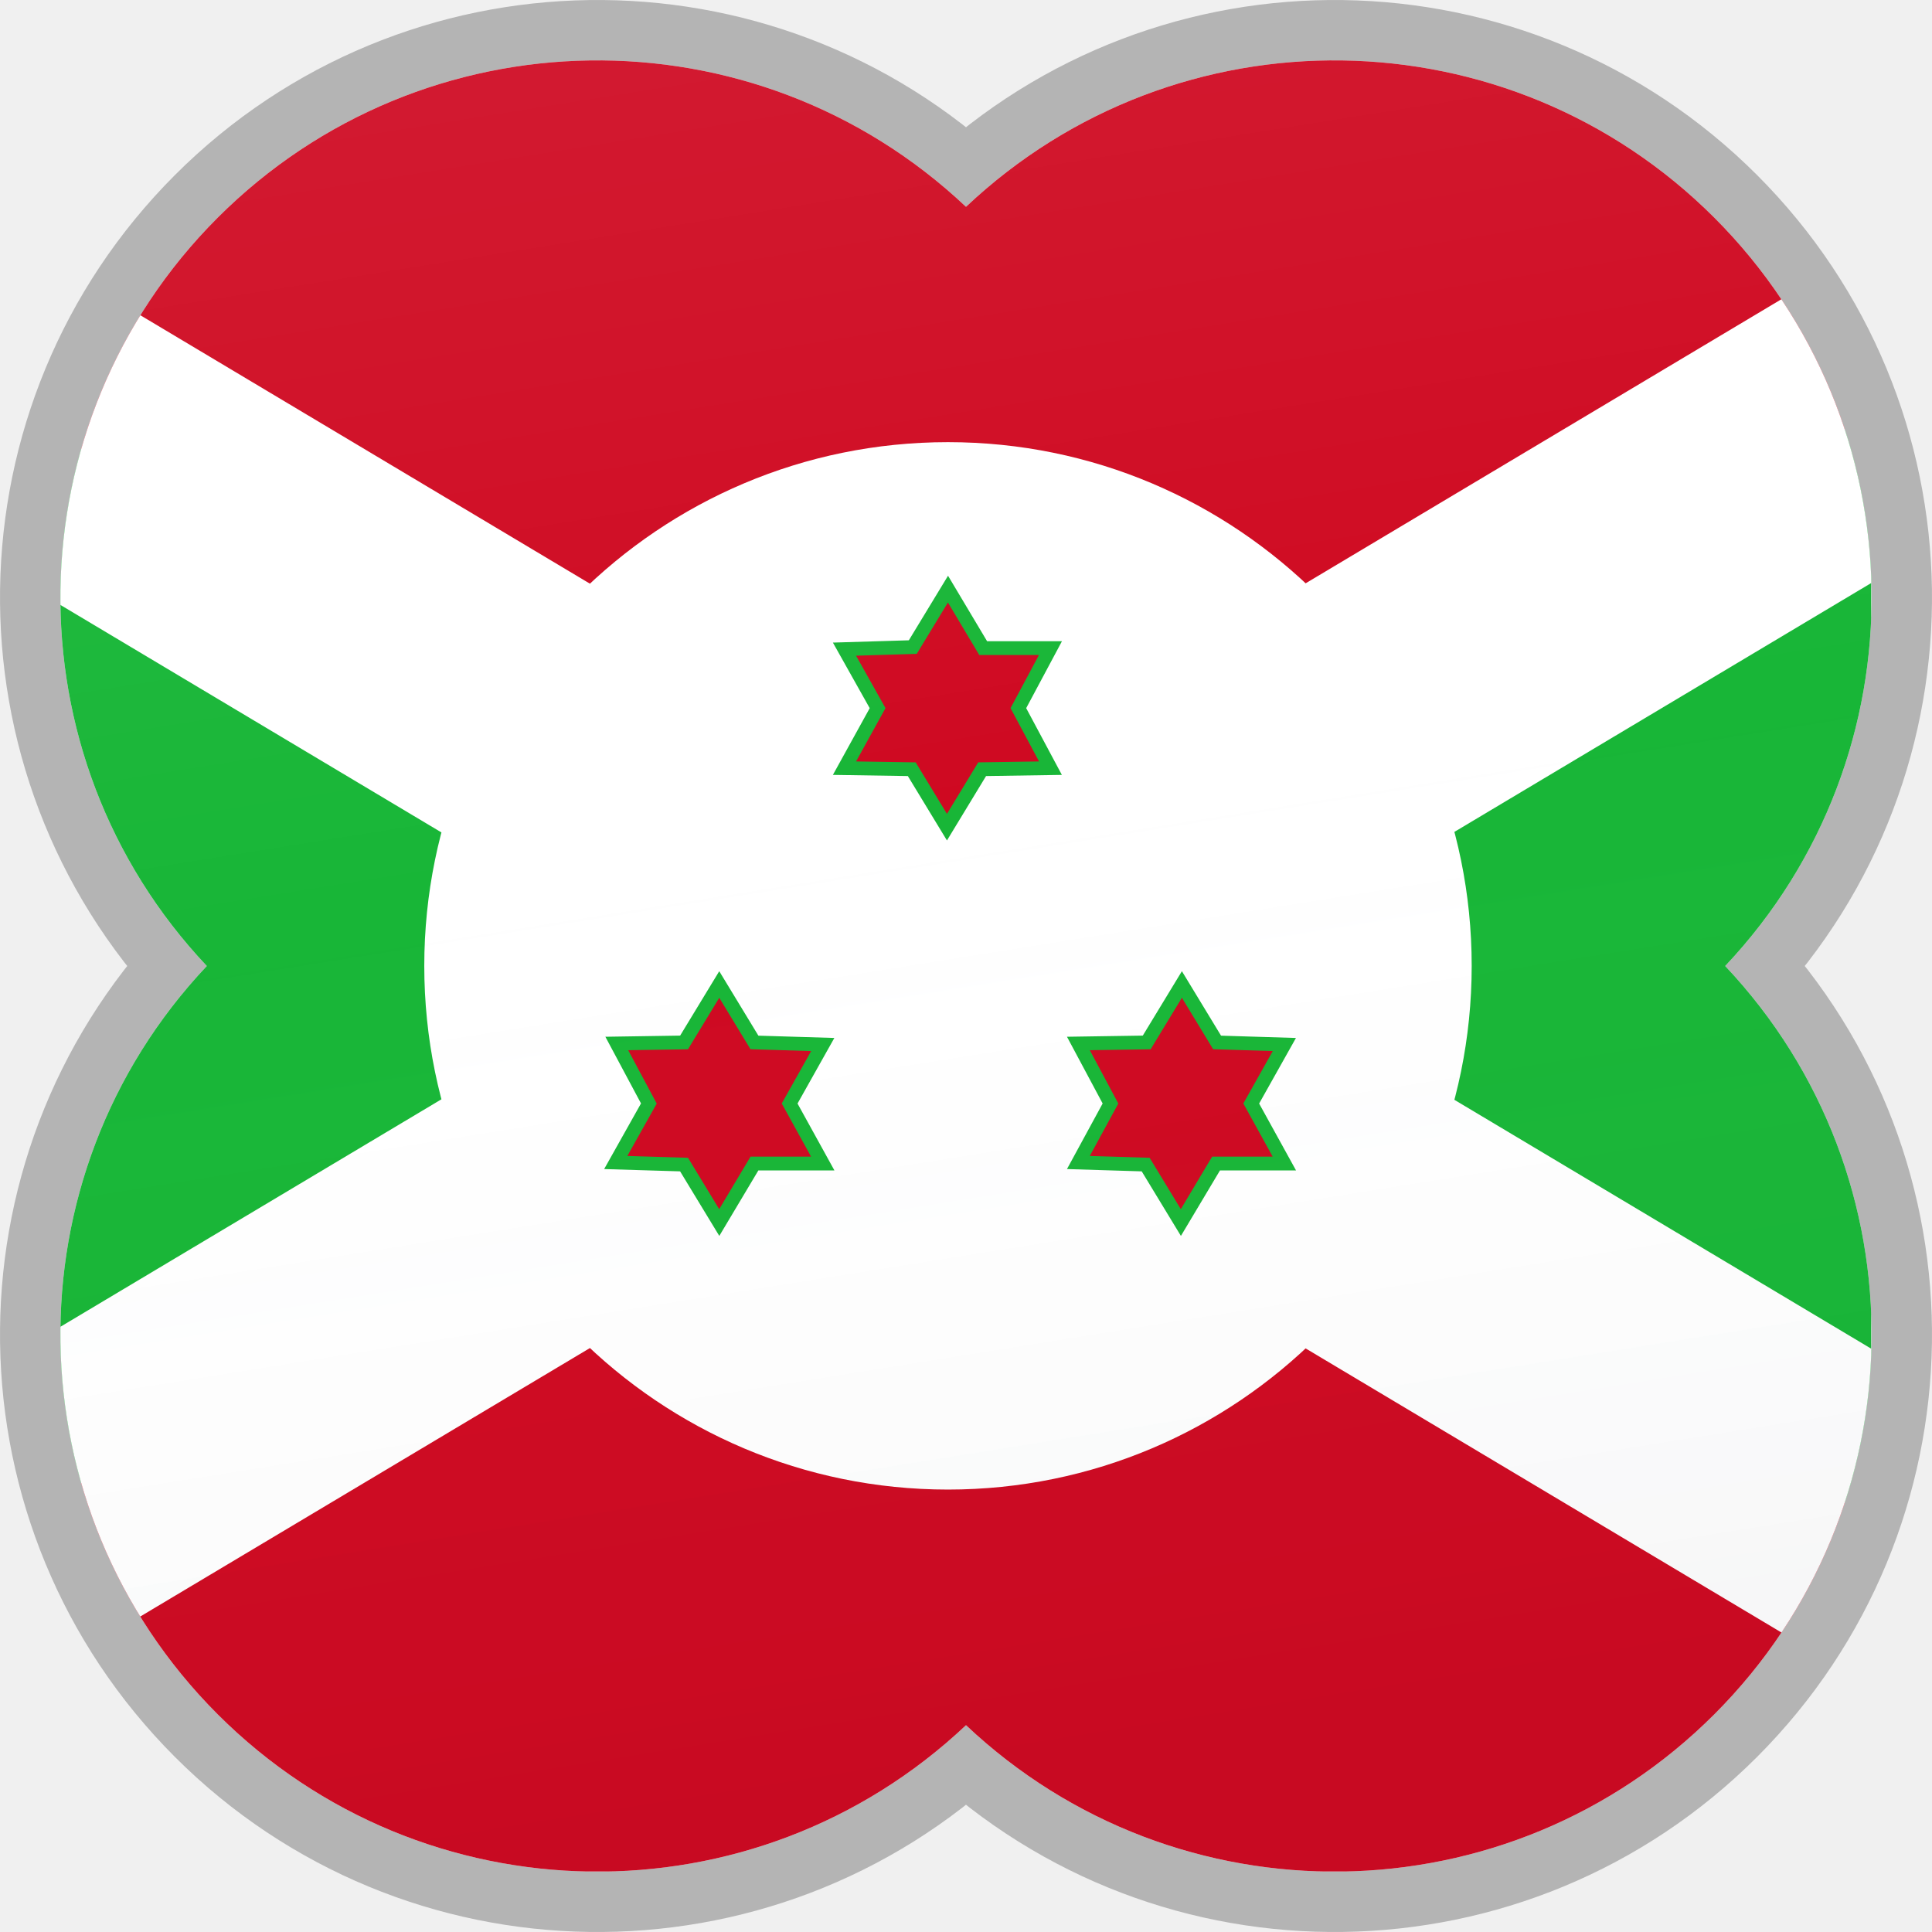
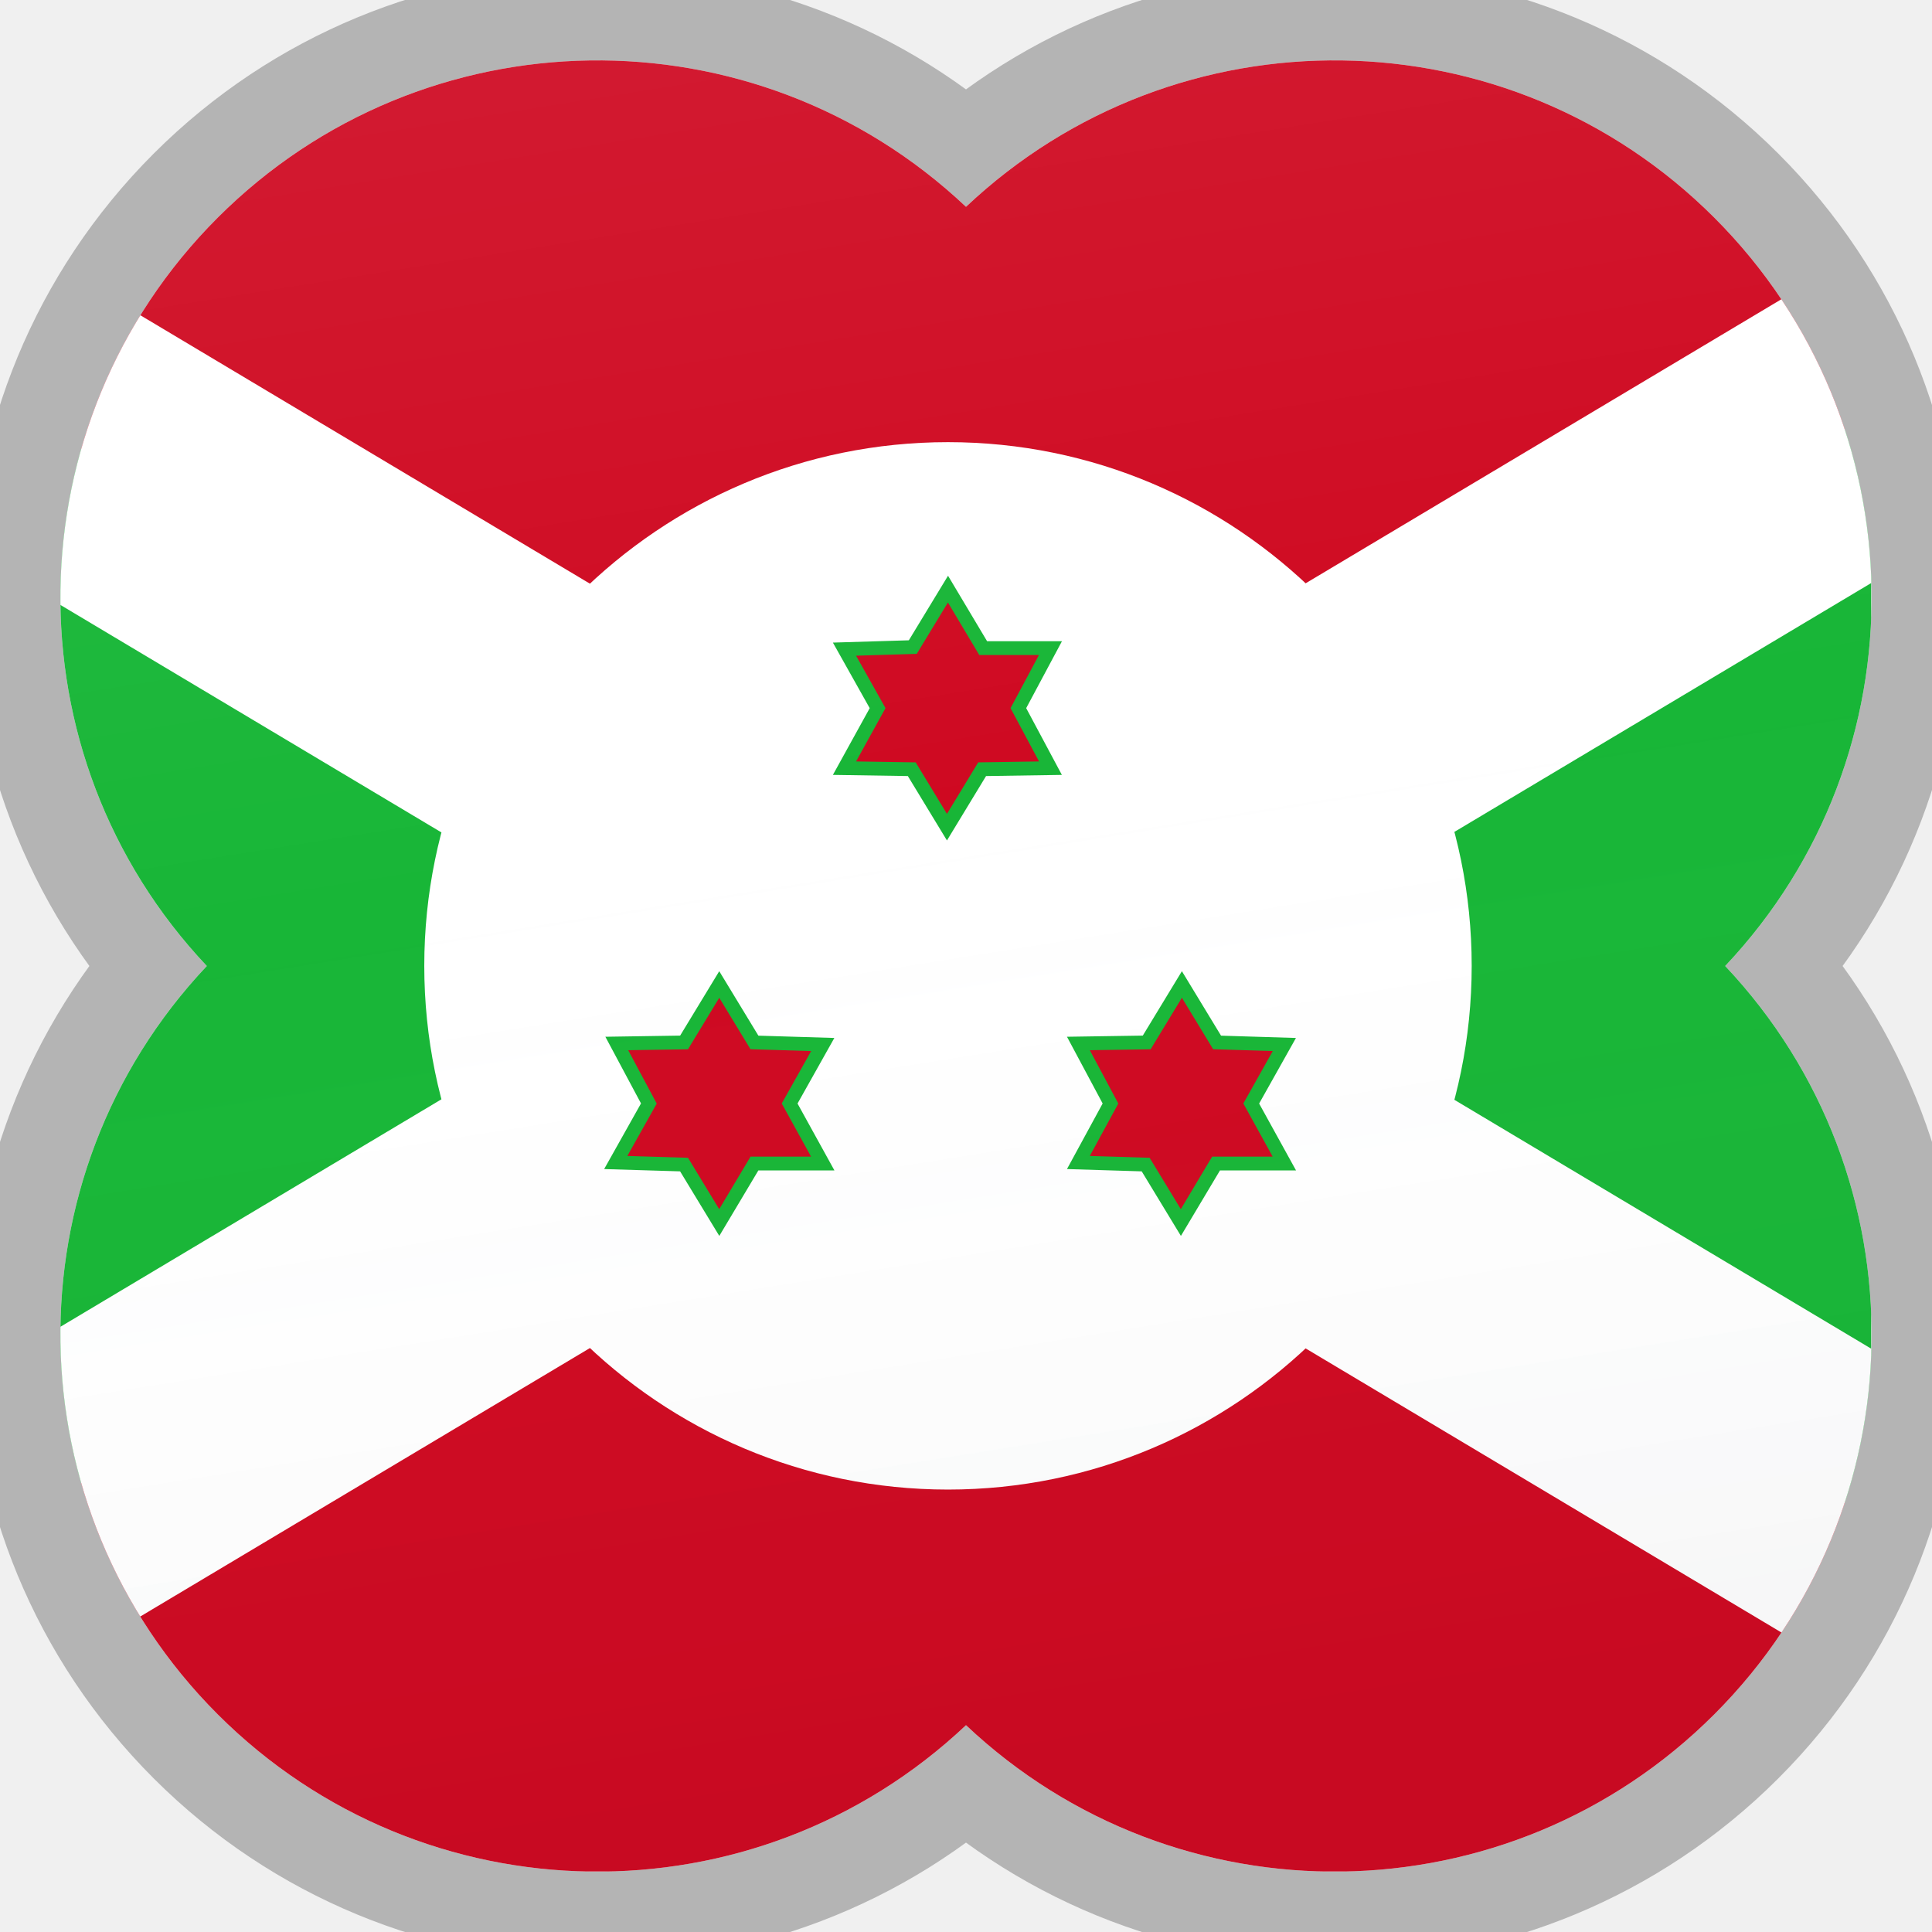
<svg xmlns="http://www.w3.org/2000/svg" viewBox="0 0 512 512" width="512" height="512" role="img" aria-labelledby="petal-soft-bi-title">
  <defs>
    <path id="petal-soft-bi-shape" d="M 256 54.811 A 142.322 142.322 0 0 1 457.189 256 A 142.322 142.322 0 0 1 256 457.189 A 142.322 142.322 0 0 1 54.811 256 A 142.322 142.322 0 0 1 256 54.811 Z" />
    <clipPath id="petal-soft-bi-clip" clipPathUnits="userSpaceOnUse">
      <path d="M 256 54.811 A 142.322 142.322 0 0 1 457.189 256 A 142.322 142.322 0 0 1 256 457.189 A 142.322 142.322 0 0 1 54.811 256 A 142.322 142.322 0 0 1 256 54.811 Z" />
    </clipPath>
    <linearGradient id="petal-soft-bi-shade" x1="0" y1="0" x2="0.16" y2="1">
      <stop offset="0%" stop-color="#ffffff" stop-opacity=".075" />
      <stop offset="48%" stop-color="#ffffff" stop-opacity="0" />
      <stop offset="100%" stop-color="#151a2b" stop-opacity=".038" />
    </linearGradient>
    <clipPath id="petal-soft-bi-source-bi-a">
      <path fill="gray" d="M60.8 337h175v175h-175z" />
    </clipPath>
  </defs>
-   <path d="M 256 54.811 A 142.322 142.322 0 0 1 457.189 256 A 142.322 142.322 0 0 1 256 457.189 A 142.322 142.322 0 0 1 54.811 256 A 142.322 142.322 0 0 1 256 54.811 Z" fill="none" stroke="currentColor" stroke-width="32" stroke-opacity="0.25" stroke-linejoin="round" />
+   <path d="M 256 54.811 A 142.322 142.322 0 0 1 457.189 256 A 142.322 142.322 0 0 1 256 457.189 A 142.322 142.322 0 0 1 54.811 256 A 142.322 142.322 0 0 1 256 54.811 Z" fill="none" stroke="currentColor" stroke-width="48" stroke-opacity="0.25" stroke-linejoin="round" />
  <g clip-path="url(#petal-soft-bi-clip)">
    <path d="M 256 54.811 A 142.322 142.322 0 0 1 457.189 256 A 142.322 142.322 0 0 1 256 457.189 A 142.322 142.322 0 0 1 54.811 256 A 142.322 142.322 0 0 1 256 54.811 Z" fill="#fff" />
    <g transform="translate(16, 16) scale(0.9375)">
      <g fill-rule="evenodd" clip-path="url(#petal-soft-bi-source-bi-a)" transform="translate(-178 -986)scale(2.9257)">
        <path fill="#18b637" d="m0 337 146.6 87.5L0 512zm293.1 0-146.5 87.5L293 512z" />
        <path fill="#cf0921" d="m0 337 146.6 87.5L293 337zm0 175 146.6-87.5L293 512z" />
        <path fill="#fff" d="M293.1 337h-27.3L0 495.7V512h27.3l265.8-158.7z" />
        <path fill="#fff" d="M197.2 424.5a50.6 50.6 0 1 1-101.2 0 50.6 50.6 0 0 1 101.2 0" />
        <path fill="#fff" d="M0 337v16.3L265.8 512h27.3v-16.3L27.3 337z" />
        <path fill="#cf0921" stroke="#18b637" stroke-width="1pt" d="m156.5 405.4-6.6.1-3.4 5.6-3.4-5.6-6.5-.1 3.2-5.8-3.2-5.7 6.6-.2 3.4-5.6 3.4 5.7h6.5l-3.1 5.8zm-22 38.2h-6.6l-3.4 5.7-3.4-5.6-6.6-.2 3.2-5.7-3.1-5.8 6.5-.1 3.4-5.6 3.4 5.6 6.6.2-3.2 5.7zm44.6 0h-6.6l-3.4 5.7-3.4-5.6-6.5-.2 3.1-5.7-3.1-5.8 6.6-.1 3.4-5.6 3.4 5.6 6.5.2-3.2 5.7z" />
      </g>
    </g>
    <path d="M 256 54.811 A 142.322 142.322 0 0 1 457.189 256 A 142.322 142.322 0 0 1 256 457.189 A 142.322 142.322 0 0 1 54.811 256 A 142.322 142.322 0 0 1 256 54.811 Z" fill="url(#petal-soft-bi-shade)" />
  </g>
</svg>
